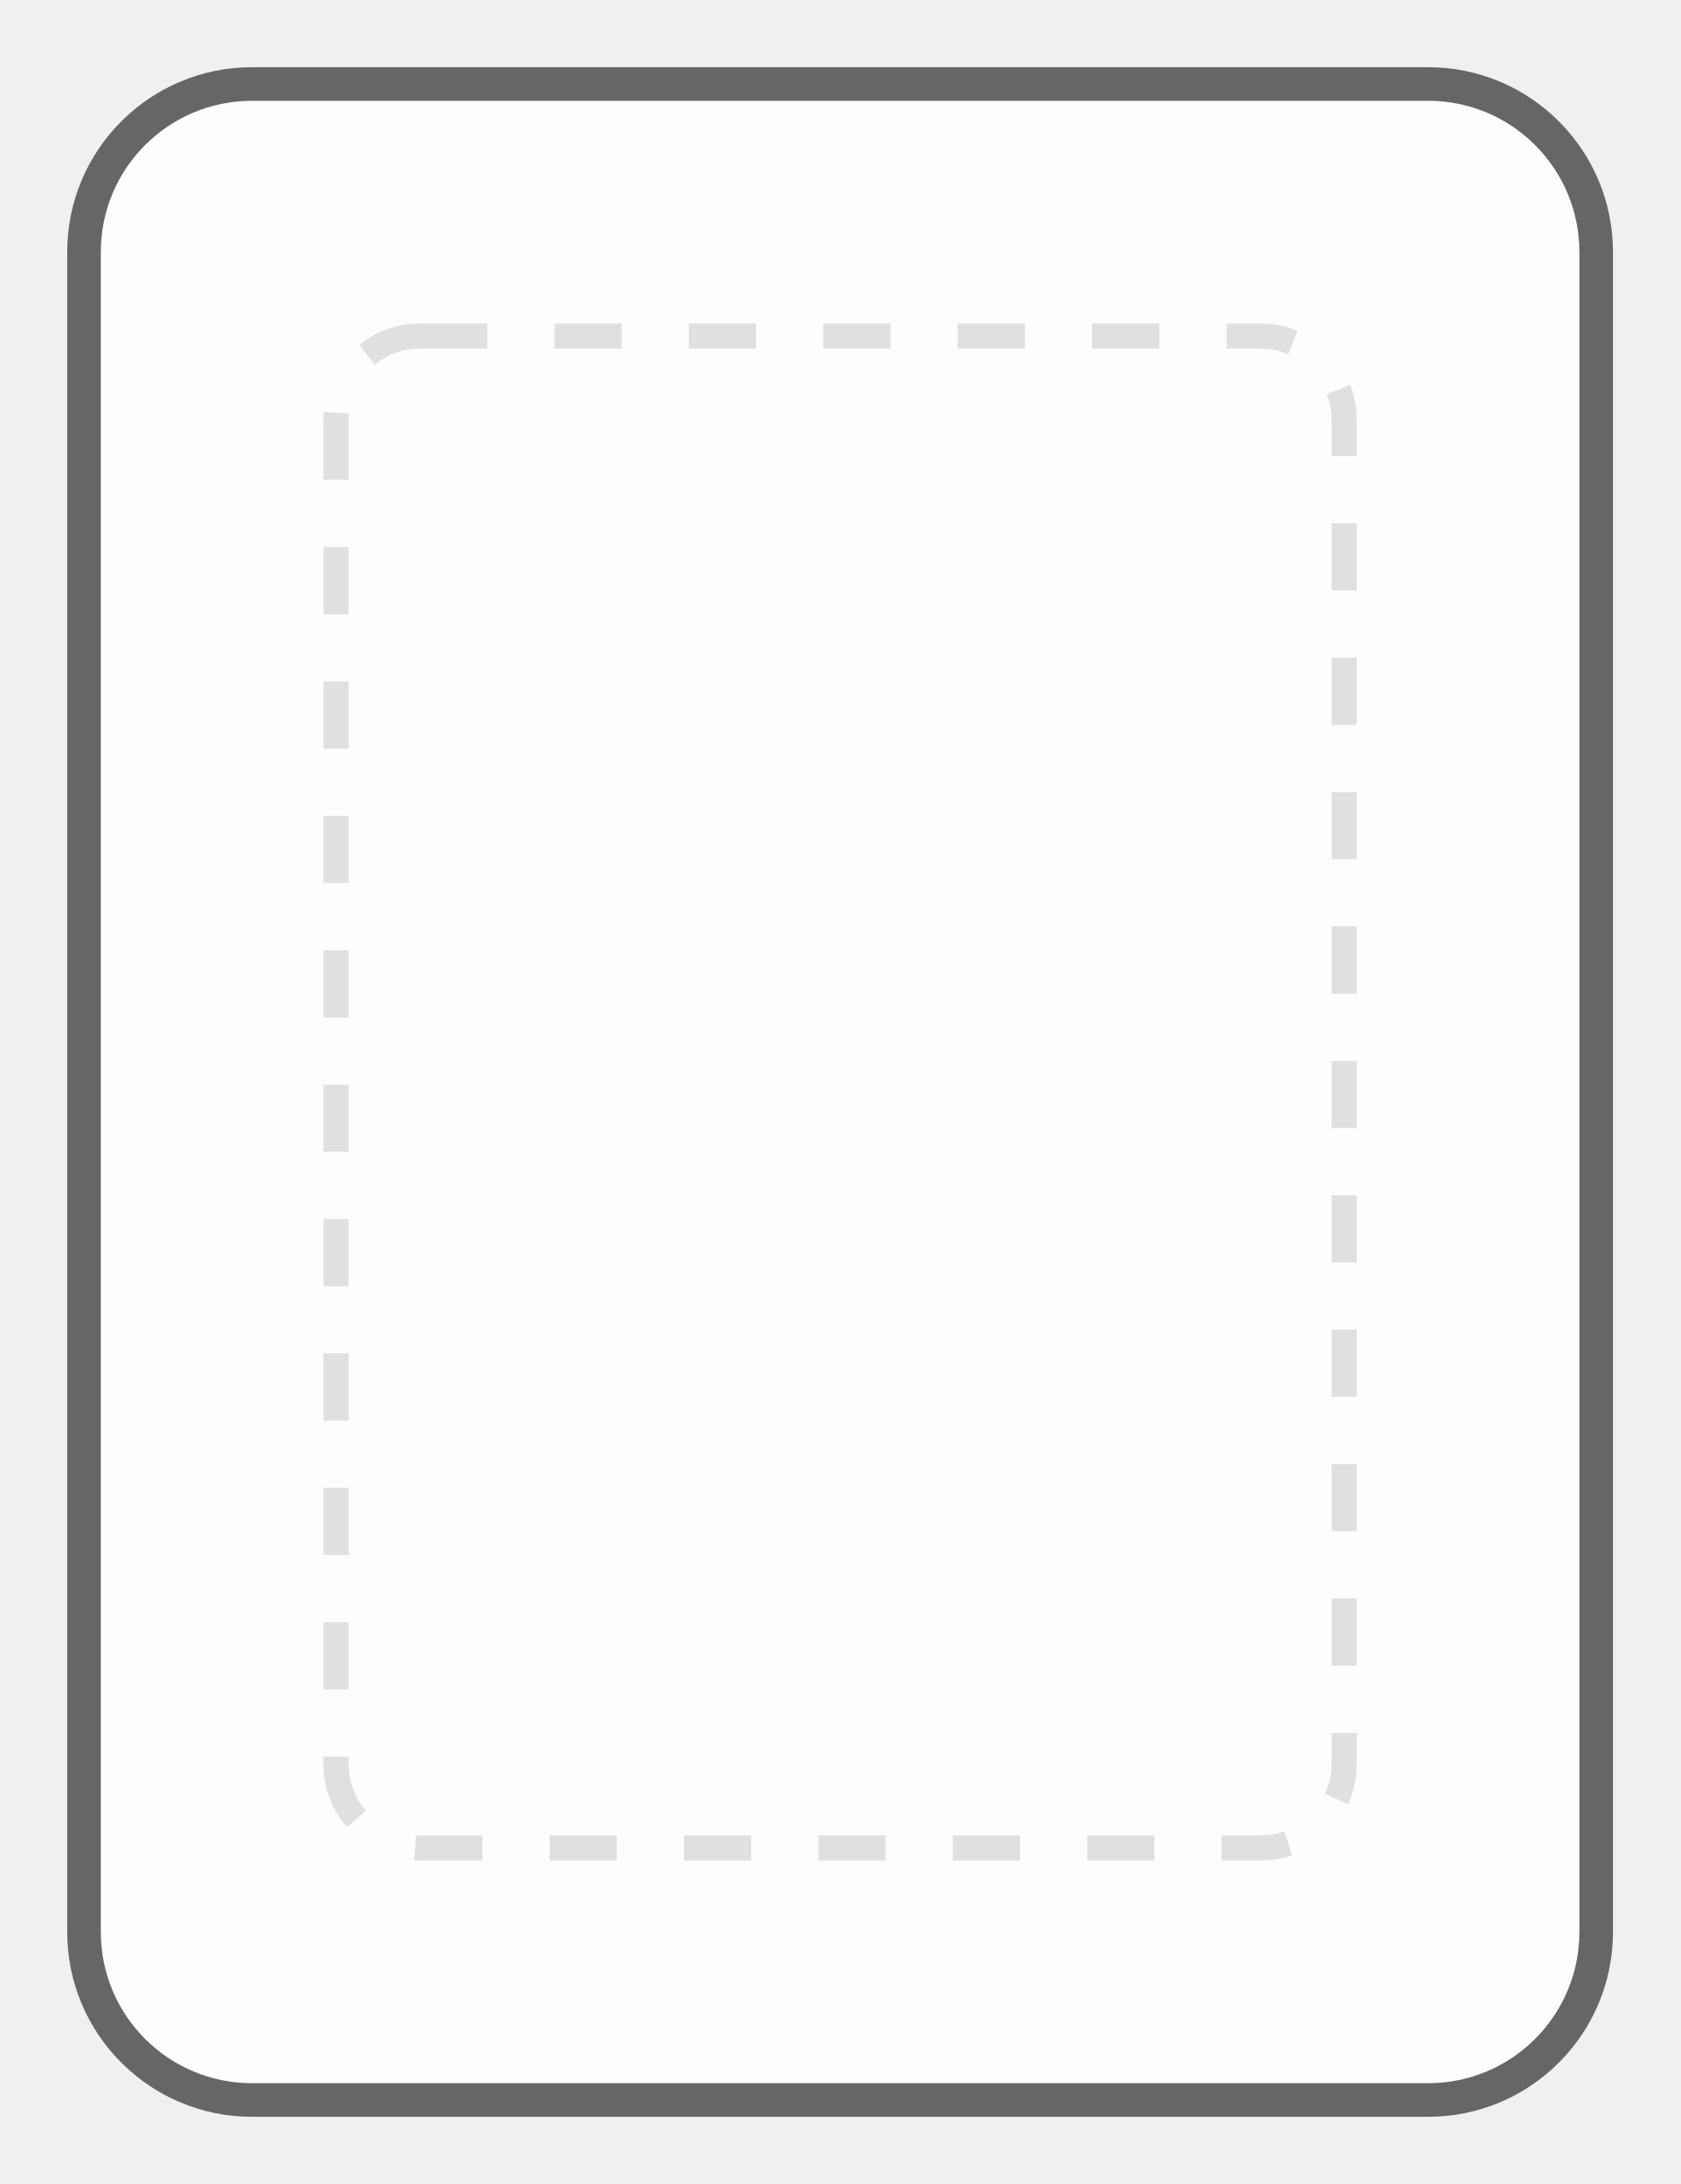
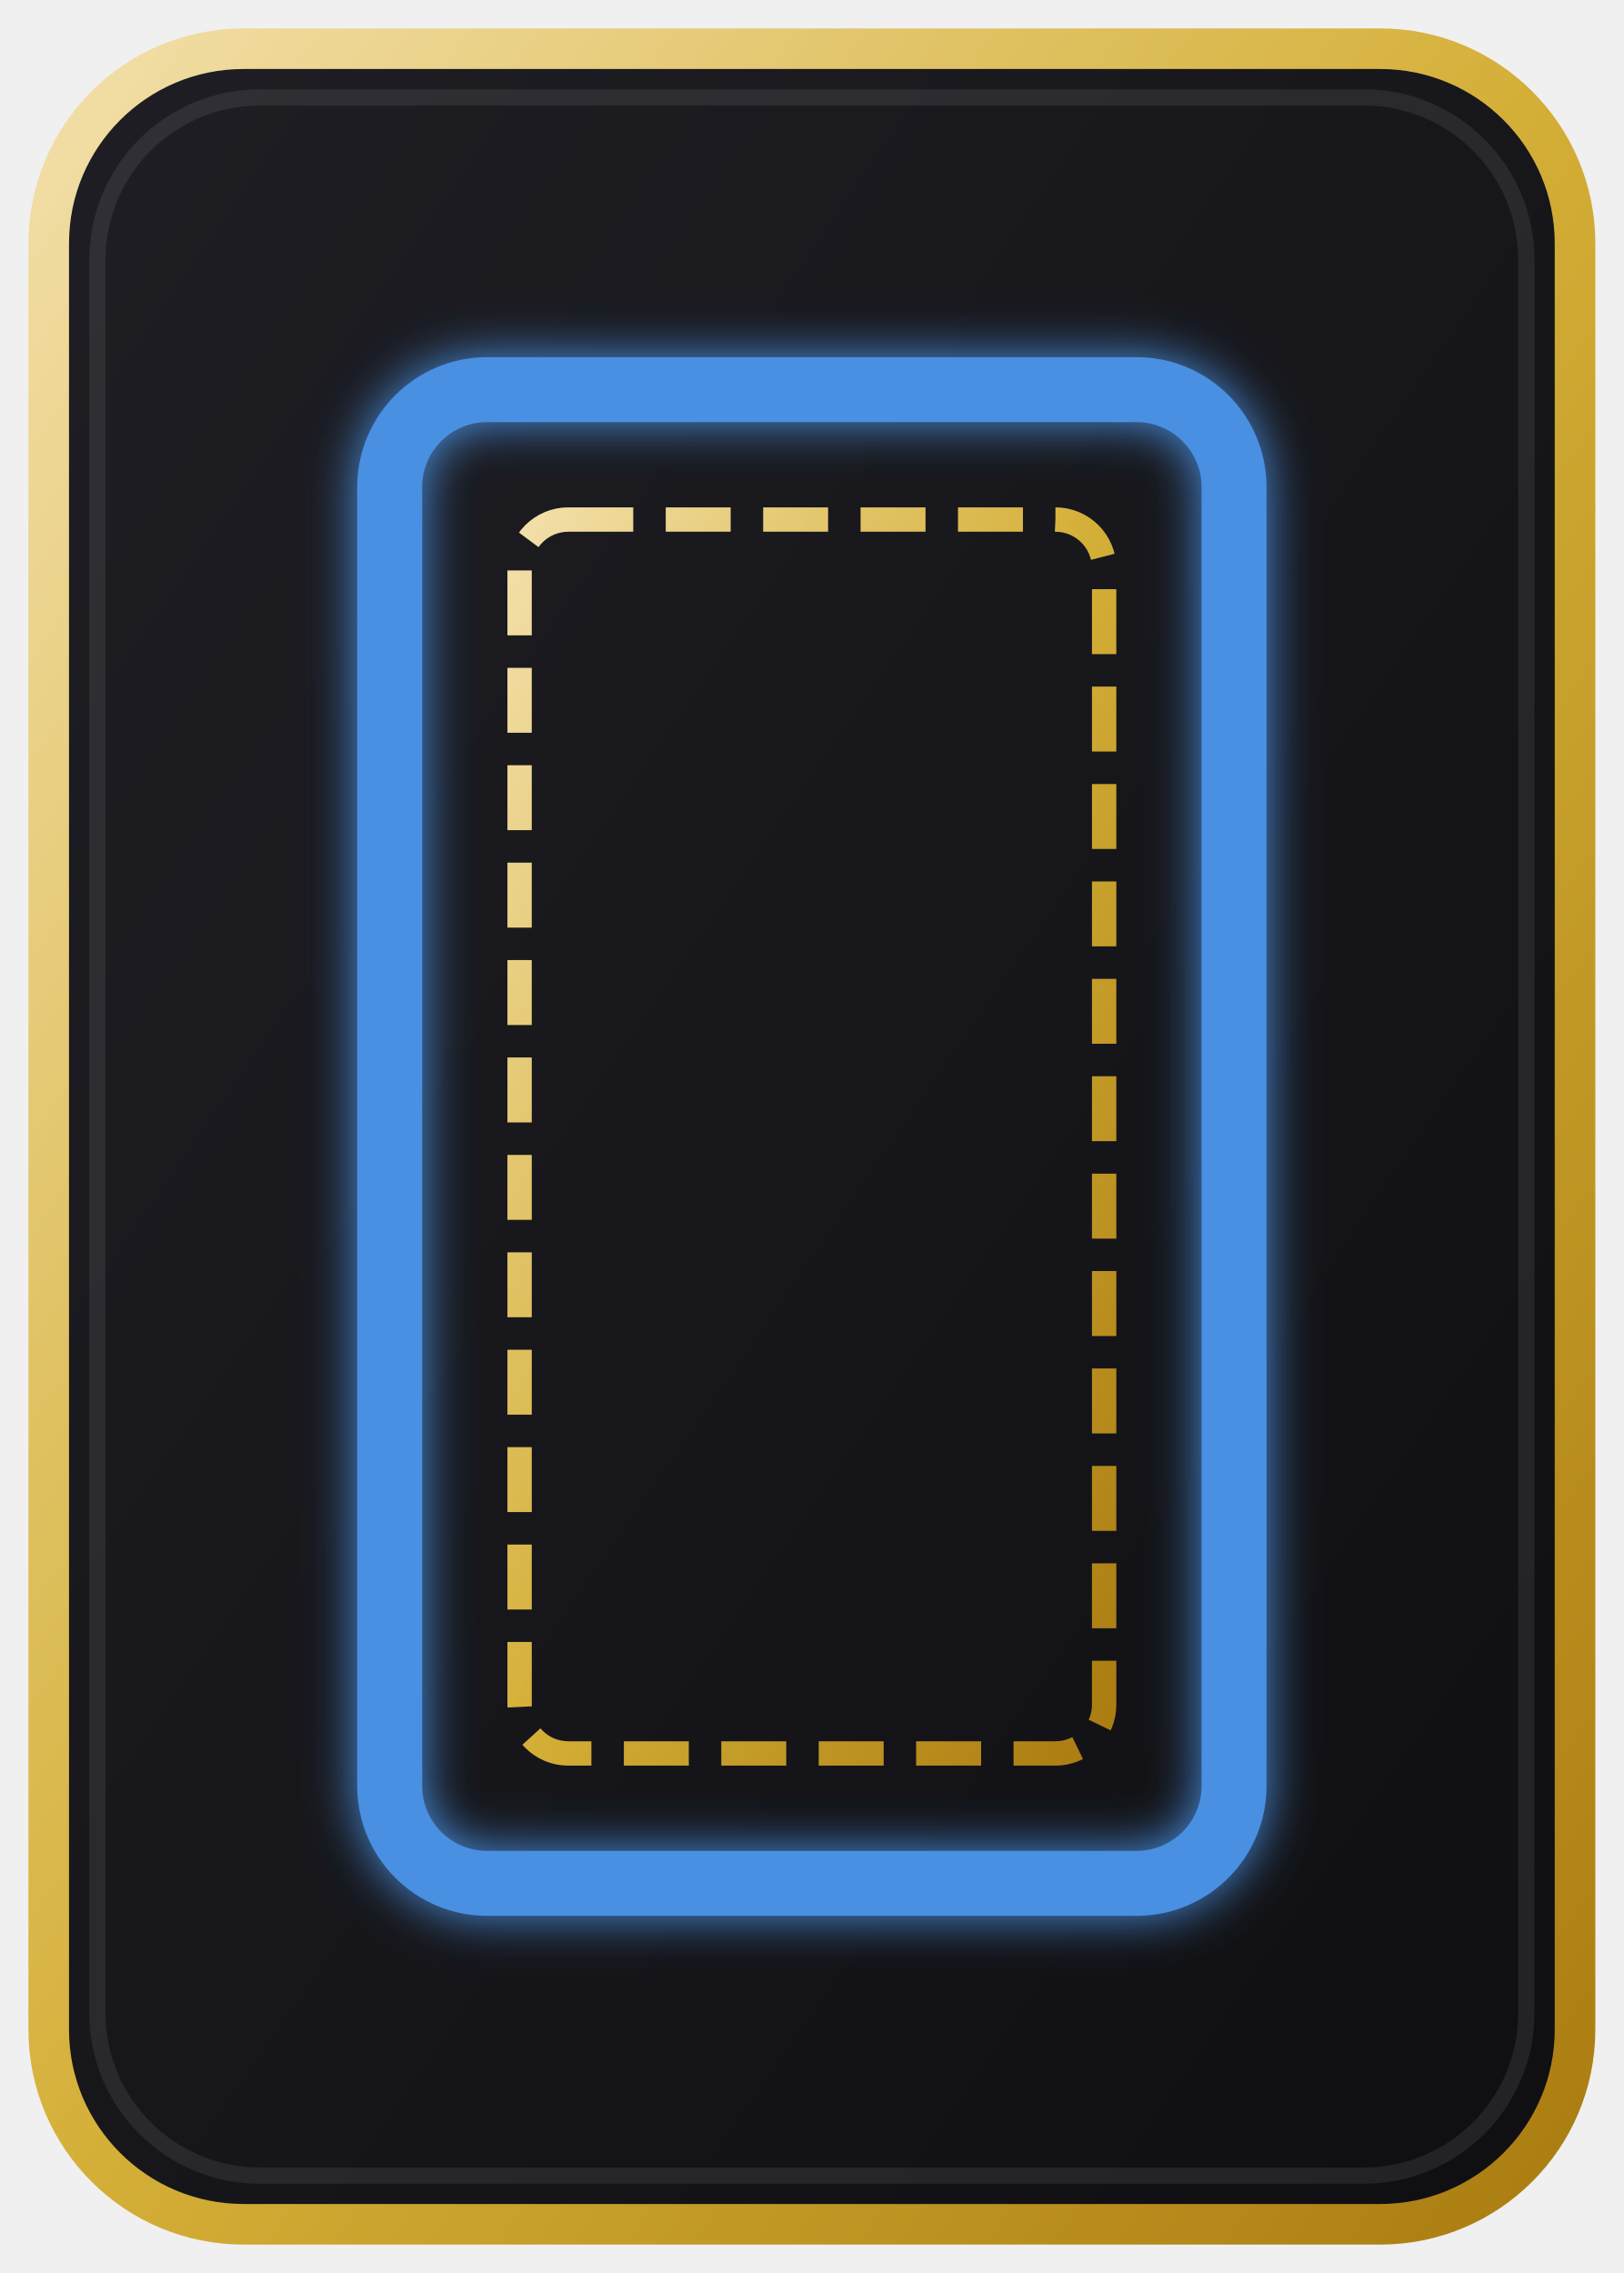
- <svg xmlns="http://www.w3.org/2000/svg" viewBox="0 0 100 130">
-   <rect x="5" y="5" width="90" height="120" rx="10" ry="10" fill="#fdfdfd" stroke="#666" stroke-width="2" />
-   <rect x="20" y="20" width="60" height="90" rx="5" ry="5" fill="none" stroke="#e0e0e0" stroke-width="1.5" stroke-dasharray="4" />
+ <svg xmlns="http://www.w3.org/2000/svg" viewBox="0 0 100 140" width="100" height="140">
+   <defs>
+     <linearGradient id="tileBg" x1="0%" y1="0%" x2="100%" y2="100%">
+       <stop offset="0%" stop-color="#1e1e24" />
+       <stop offset="100%" stop-color="#0f0f12" />
+     </linearGradient>
+     <linearGradient id="gold" x1="0%" y1="0%" x2="100%" y2="100%">
+       <stop offset="0%" stop-color="#f3e0aa" />
+       <stop offset="50%" stop-color="#d4af37" />
+       <stop offset="100%" stop-color="#aa7c11" />
+     </linearGradient>
+     <filter id="glow" x="-20%" y="-20%" width="140%" height="140%">
+       <feGaussianBlur stdDeviation="1.5" result="blur" />
+       <feComposite in="SourceGraphic" in2="blur" operator="over" />
+     </filter>
+   </defs>
+   <rect x="3" y="3" width="94" height="134" rx="12" ry="12" fill="url(#tileBg)" stroke="url(#gold)" stroke-width="2.5" />
+   <rect x="6" y="6" width="88" height="128" rx="10" ry="10" fill="none" stroke="#ffffff" stroke-opacity="0.08" stroke-width="1" />
+   <rect x="24" y="24" width="52" height="92" rx="6" ry="6" fill="none" stroke="#4a90e2" stroke-width="4" filter="url(#glow)" />
+   <rect x="32" y="32" width="36" height="76" rx="3" ry="3" fill="none" stroke="url(#gold)" stroke-width="1.5" stroke-dasharray="4,2" />
</svg>
